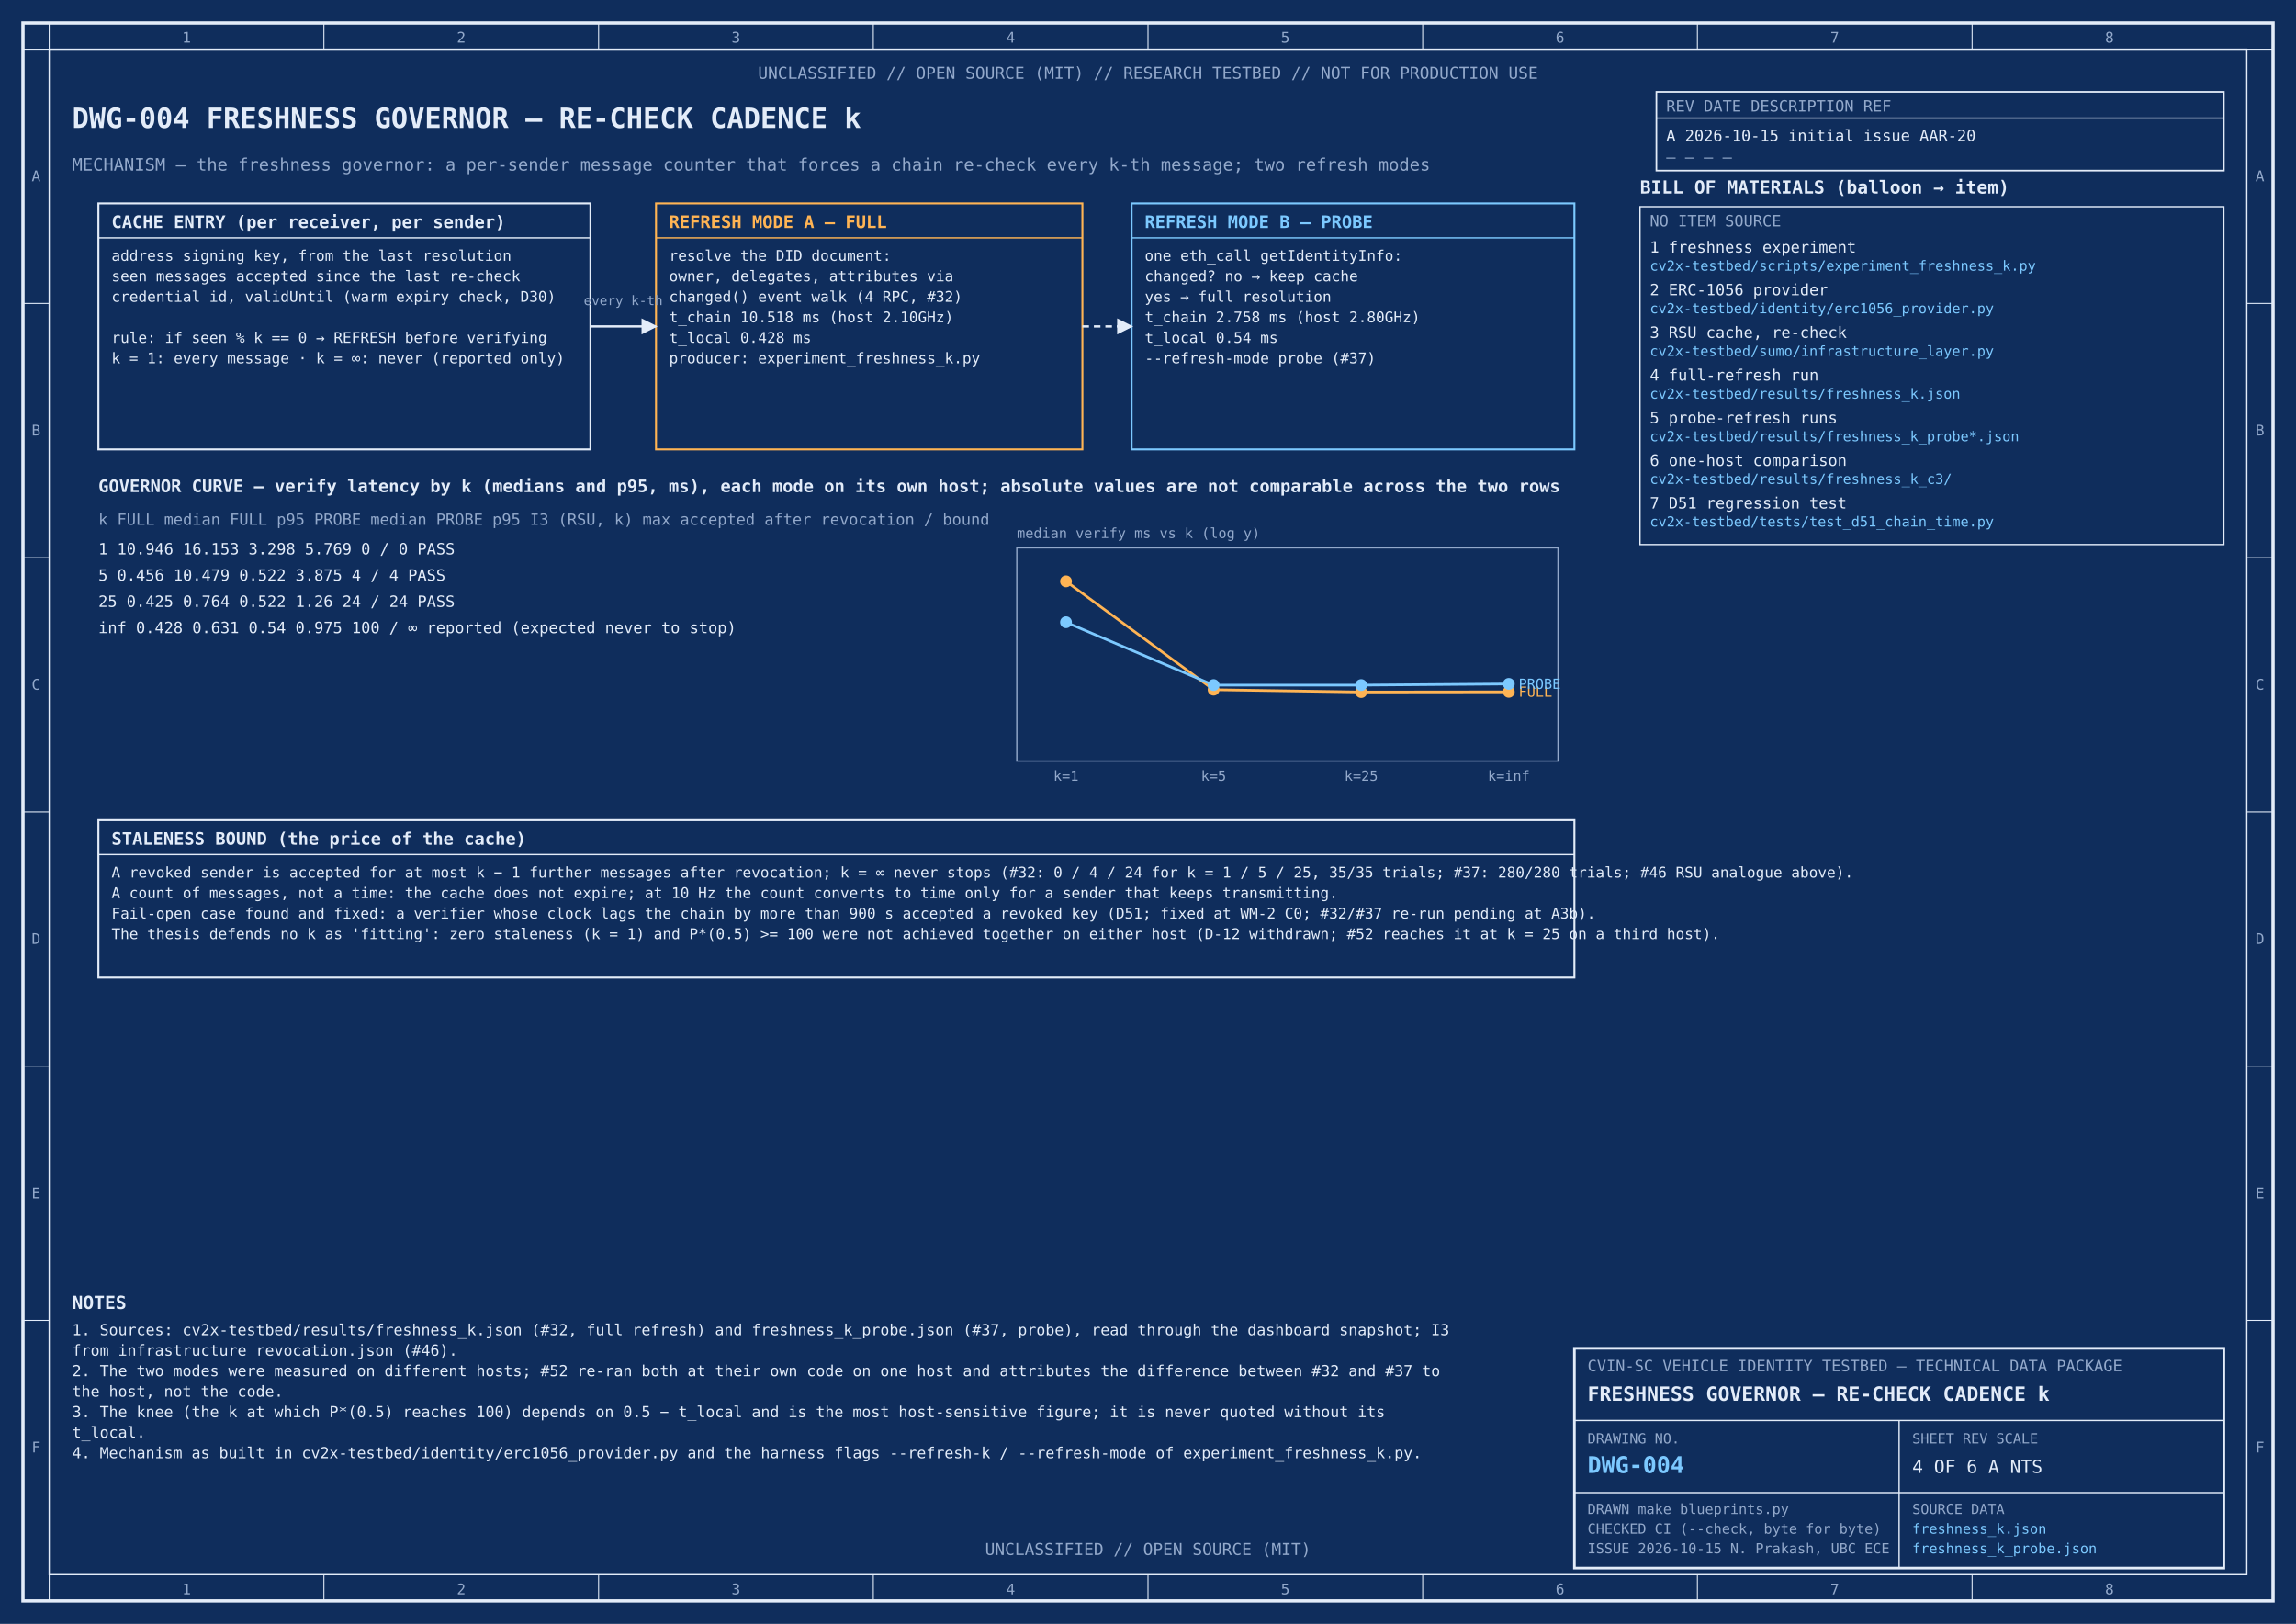
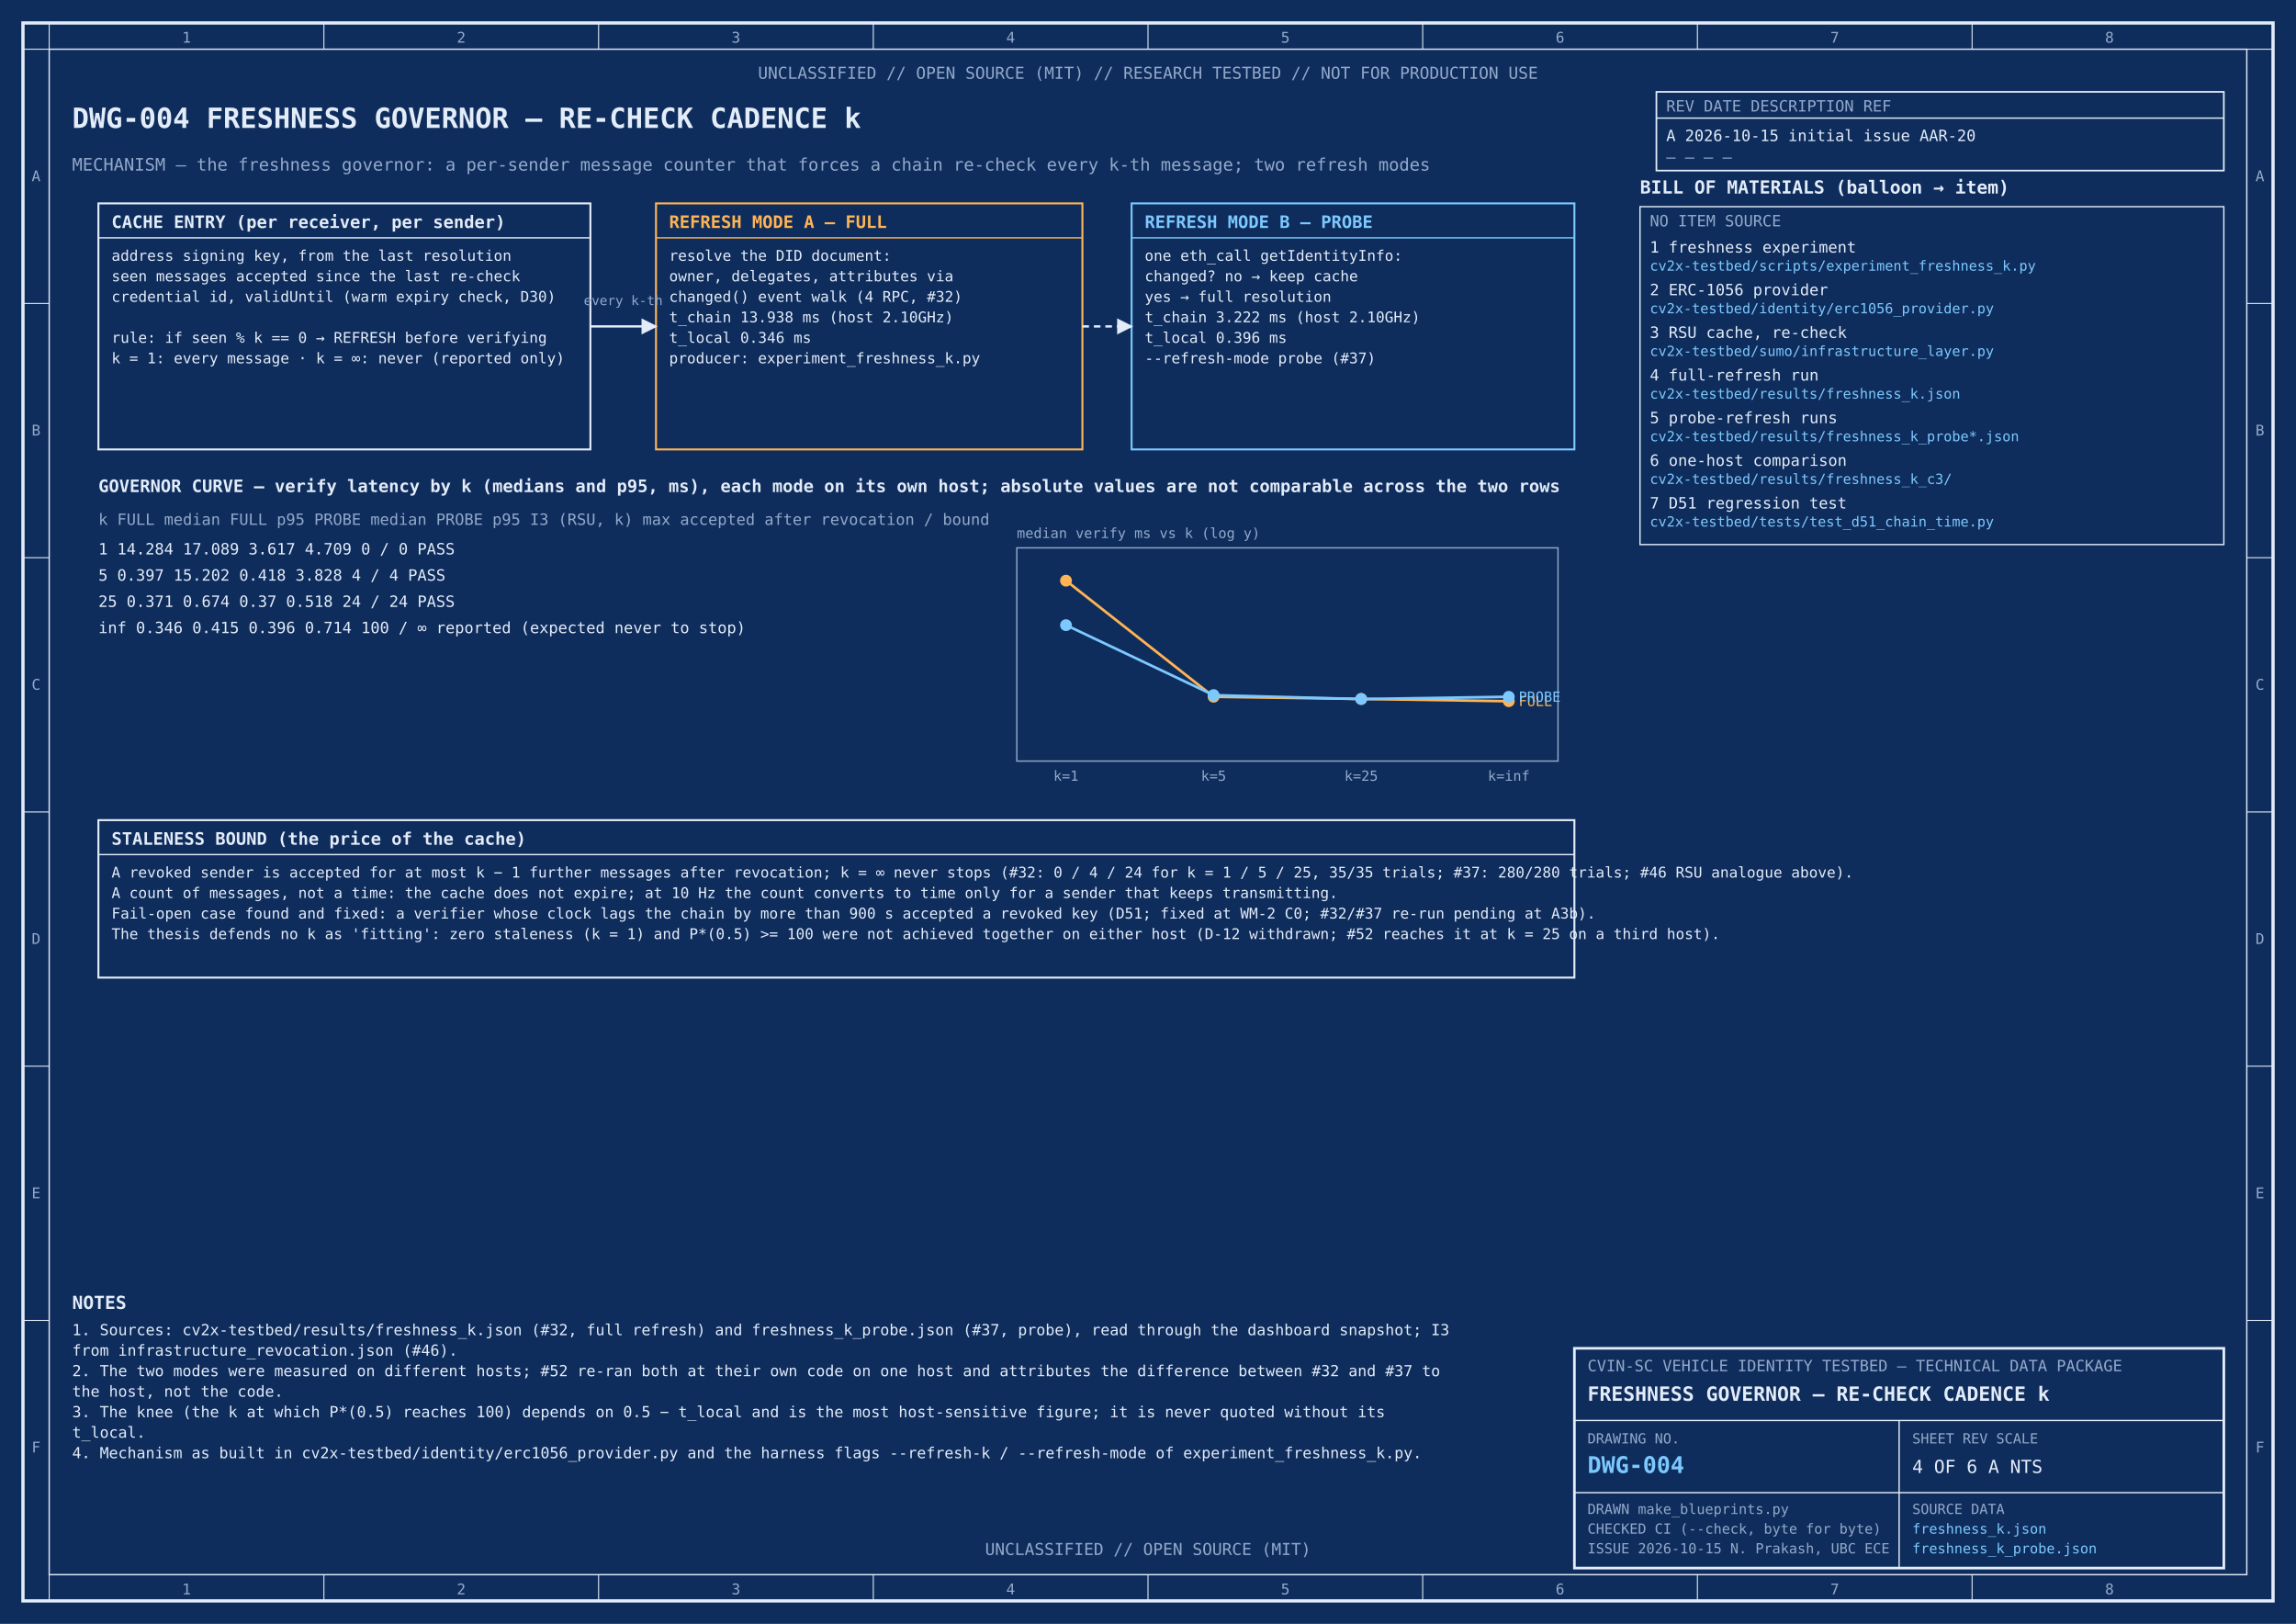
<svg xmlns="http://www.w3.org/2000/svg" width="1400" height="990" viewBox="0 0 1400 990" font-family="DejaVu Sans Mono, Menlo, Consolas, monospace">
  <defs>
    <marker id="arrow" viewBox="0 0 10 10" refX="9" refY="5" markerWidth="7" markerHeight="7" orient="auto-start-reverse">
      <path d="M0,0 L10,5 L0,10 z" fill="#e3ecf9" />
    </marker>
    <pattern id="hatch" width="8" height="8" patternUnits="userSpaceOnUse" patternTransform="rotate(45)">
      <line x1="0" y1="0" x2="0" y2="8" stroke="#ffb454" stroke-width="1" />
    </pattern>
  </defs>
  <rect width="1400" height="990" fill="#0f2d5c" />
  <text x="44" y="104" font-size="10.5" text-anchor="start" fill="#93a9cb" font-weight="normal">MECHANISM — the freshness governor: a per-sender message counter that forces a chain re-check every k-th message; two refresh modes</text>
  <rect x="60" y="124" width="300" height="150" stroke="#e3ecf9" fill="none" stroke-width="1.2" rx="0" />
  <text x="68" y="139" font-size="10.5" text-anchor="start" fill="#e3ecf9" font-weight="bold">CACHE ENTRY (per receiver, per sender)</text>
  <line x1="60" y1="145" x2="360" y2="145" stroke="#e3ecf9" stroke-width="0.8" />
  <text x="68" y="159.0" font-size="9" text-anchor="start" fill="#e3ecf9" font-weight="normal">address      signing key, from the last resolution</text>
  <text x="68" y="171.5" font-size="9" text-anchor="start" fill="#e3ecf9" font-weight="normal">seen         messages accepted since the last re-check</text>
  <text x="68" y="184.0" font-size="9" text-anchor="start" fill="#e3ecf9" font-weight="normal">credential   id, validUntil (warm expiry check, D30)</text>
  <text x="68" y="196.5" font-size="9" text-anchor="start" fill="#e3ecf9" font-weight="normal" />
  <text x="68" y="209.0" font-size="9" text-anchor="start" fill="#e3ecf9" font-weight="normal">rule: if seen % k == 0 → REFRESH before verifying</text>
  <text x="68" y="221.5" font-size="9" text-anchor="start" fill="#e3ecf9" font-weight="normal">k = 1: every message · k = ∞: never (reported only)</text>
  <rect x="400" y="124" width="260" height="150" stroke="#ffb454" fill="none" stroke-width="1.2" rx="0" />
  <text x="408" y="139" font-size="10.5" text-anchor="start" fill="#ffb454" font-weight="bold">REFRESH MODE A — FULL</text>
  <line x1="400" y1="145" x2="660" y2="145" stroke="#ffb454" stroke-width="0.8" />
  <text x="408" y="159.0" font-size="9" text-anchor="start" fill="#e3ecf9" font-weight="normal">resolve the DID document:</text>
  <text x="408" y="171.5" font-size="9" text-anchor="start" fill="#e3ecf9" font-weight="normal"> owner, delegates, attributes via</text>
  <text x="408" y="184.0" font-size="9" text-anchor="start" fill="#e3ecf9" font-weight="normal"> changed() event walk (4 RPC, #32)</text>
-   <text x="408" y="196.5" font-size="9" text-anchor="start" fill="#e3ecf9" font-weight="normal">t_chain 10.518 ms (host 2.10GHz)</text>
-   <text x="408" y="209.0" font-size="9" text-anchor="start" fill="#e3ecf9" font-weight="normal">t_local 0.428 ms</text>
+   <text x="408" y="196.5" font-size="9" text-anchor="start" fill="#e3ecf9" font-weight="normal">t_chain 13.938 ms (host 2.10GHz)</text>
+   <text x="408" y="209.0" font-size="9" text-anchor="start" fill="#e3ecf9" font-weight="normal">t_local 0.346 ms</text>
  <text x="408" y="221.5" font-size="9" text-anchor="start" fill="#e3ecf9" font-weight="normal">producer: experiment_freshness_k.py</text>
  <rect x="690" y="124" width="270" height="150" stroke="#7cc9ff" fill="none" stroke-width="1.2" rx="0" />
  <text x="698" y="139" font-size="10.5" text-anchor="start" fill="#7cc9ff" font-weight="bold">REFRESH MODE B — PROBE</text>
  <line x1="690" y1="145" x2="960" y2="145" stroke="#7cc9ff" stroke-width="0.8" />
  <text x="698" y="159.0" font-size="9" text-anchor="start" fill="#e3ecf9" font-weight="normal">one eth_call getIdentityInfo:</text>
  <text x="698" y="171.5" font-size="9" text-anchor="start" fill="#e3ecf9" font-weight="normal"> changed? no → keep cache</text>
  <text x="698" y="184.0" font-size="9" text-anchor="start" fill="#e3ecf9" font-weight="normal">          yes → full resolution</text>
-   <text x="698" y="196.5" font-size="9" text-anchor="start" fill="#e3ecf9" font-weight="normal">t_chain 2.758 ms (host 2.80GHz)</text>
-   <text x="698" y="209.0" font-size="9" text-anchor="start" fill="#e3ecf9" font-weight="normal">t_local 0.54 ms</text>
+   <text x="698" y="196.5" font-size="9" text-anchor="start" fill="#e3ecf9" font-weight="normal">t_chain 3.222 ms (host 2.10GHz)</text>
+   <text x="698" y="209.0" font-size="9" text-anchor="start" fill="#e3ecf9" font-weight="normal">t_local 0.396 ms</text>
  <text x="698" y="221.5" font-size="9" text-anchor="start" fill="#e3ecf9" font-weight="normal">--refresh-mode probe (#37)</text>
  <line x1="360" y1="199" x2="400" y2="199" stroke="#e3ecf9" stroke-width="1.4" marker-end="url(#arrow)" />
  <line x1="660" y1="199" x2="690" y2="199" stroke="#e3ecf9" stroke-width="1.4" stroke-dasharray="4,3" marker-end="url(#arrow)" />
  <text x="380" y="186" font-size="8" text-anchor="middle" fill="#93a9cb" font-weight="normal">every k-th</text>
  <text x="60" y="300" font-size="10.5" text-anchor="start" fill="#e3ecf9" font-weight="bold">GOVERNOR CURVE — verify latency by k (medians and p95, ms), each mode on its own host; absolute values are not comparable across the two rows</text>
  <text x="60" y="320" font-size="9.5" text-anchor="start" fill="#93a9cb" font-weight="normal">k        FULL median   FULL p95     PROBE median  PROBE p95     I3 (RSU, k) max accepted after revocation / bound</text>
-   <text x="60" y="338" font-size="9.5" text-anchor="#ffb454" fill="#e3ecf9" font-weight="normal">1        10.946        16.153       3.298         5.769         0 / 0   PASS</text>
-   <text x="60" y="354" font-size="9.5" text-anchor="#e3ecf9" fill="#e3ecf9" font-weight="normal">5        0.456         10.479       0.522         3.875         4 / 4   PASS</text>
-   <text x="60" y="370" font-size="9.5" text-anchor="#e3ecf9" fill="#e3ecf9" font-weight="normal">25       0.425         0.764        0.522         1.26          24 / 24   PASS</text>
-   <text x="60" y="386" font-size="9.5" text-anchor="#e3ecf9" fill="#e3ecf9" font-weight="normal">inf      0.428         0.631        0.54          0.975         100 / ∞   reported (expected never to stop)</text>
+   <text x="60" y="338" font-size="9.5" text-anchor="#ffb454" fill="#e3ecf9" font-weight="normal">1        14.284        17.089       3.617         4.709         0 / 0   PASS</text>
+   <text x="60" y="354" font-size="9.5" text-anchor="#e3ecf9" fill="#e3ecf9" font-weight="normal">5        0.397         15.202       0.418         3.828         4 / 4   PASS</text>
+   <text x="60" y="370" font-size="9.5" text-anchor="#e3ecf9" fill="#e3ecf9" font-weight="normal">25       0.371         0.674        0.37          0.518         24 / 24   PASS</text>
+   <text x="60" y="386" font-size="9.5" text-anchor="#e3ecf9" fill="#e3ecf9" font-weight="normal">inf      0.346         0.415        0.396         0.714         100 / ∞   reported (expected never to stop)</text>
  <rect x="620" y="334" width="330" height="130" stroke="#93a9cb" fill="none" stroke-width="0.8" rx="0" />
-   <path d="M650.0,354.4 L740.0,420.5 L830.0,421.9 L920.0,421.8" stroke="#ffb454" fill="none" stroke-width="1.6" />
-   <circle cx="650.0" cy="354.426" r="3" stroke="#ffb454" fill="#ffb454" stroke-width="1.2" />
-   <circle cx="740.0" cy="420.47" r="3" stroke="#ffb454" fill="#ffb454" stroke-width="1.2" />
-   <circle cx="830.0" cy="421.933" r="3" stroke="#ffb454" fill="#ffb454" stroke-width="1.2" />
-   <circle cx="920.0" cy="421.787" r="3" stroke="#ffb454" fill="#ffb454" stroke-width="1.2" />
-   <text x="926.0" y="424.787" font-size="8.5" text-anchor="start" fill="#ffb454" font-weight="normal">FULL</text>
-   <path d="M650.0,379.4 L740.0,417.7 L830.0,417.7 L920.0,417.0" stroke="#7cc9ff" fill="none" stroke-width="1.6" />
-   <circle cx="650.0" cy="379.355" r="3" stroke="#7cc9ff" fill="#7cc9ff" stroke-width="1.2" />
-   <circle cx="740.0" cy="417.661" r="3" stroke="#7cc9ff" fill="#7cc9ff" stroke-width="1.2" />
-   <circle cx="830.0" cy="417.661" r="3" stroke="#7cc9ff" fill="#7cc9ff" stroke-width="1.2" />
-   <circle cx="920.0" cy="416.956" r="3" stroke="#7cc9ff" fill="#7cc9ff" stroke-width="1.2" />
-   <text x="926.0" y="419.956" font-size="8.5" text-anchor="start" fill="#7cc9ff" font-weight="normal">PROBE</text>
+   <path d="M650.0,354.0 L740.0,424.8 L830.0,426.1 L920.0,427.5" stroke="#ffb454" fill="none" stroke-width="1.6" />
+   <circle cx="650.0" cy="354.008" r="3" stroke="#ffb454" fill="#ffb454" stroke-width="1.2" />
+   <circle cx="740.0" cy="424.77" r="3" stroke="#ffb454" fill="#ffb454" stroke-width="1.2" />
+   <circle cx="830.0" cy="426.108" r="3" stroke="#ffb454" fill="#ffb454" stroke-width="1.2" />
+   <circle cx="920.0" cy="427.485" r="3" stroke="#ffb454" fill="#ffb454" stroke-width="1.2" />
+   <text x="926.0" y="430.485" font-size="8.5" text-anchor="start" fill="#ffb454" font-weight="normal">FULL</text>
+   <path d="M650.0,381.1 L740.0,423.8 L830.0,426.2 L920.0,424.8" stroke="#7cc9ff" fill="none" stroke-width="1.6" />
+   <circle cx="650.0" cy="381.134" r="3" stroke="#7cc9ff" fill="#7cc9ff" stroke-width="1.2" />
+   <circle cx="740.0" cy="423.752" r="3" stroke="#7cc9ff" fill="#7cc9ff" stroke-width="1.2" />
+   <circle cx="830.0" cy="426.161" r="3" stroke="#7cc9ff" fill="#7cc9ff" stroke-width="1.2" />
+   <circle cx="920.0" cy="424.82" r="3" stroke="#7cc9ff" fill="#7cc9ff" stroke-width="1.2" />
+   <text x="926.0" y="427.82" font-size="8.5" text-anchor="start" fill="#7cc9ff" font-weight="normal">PROBE</text>
  <text x="650.0" y="476" font-size="8.5" text-anchor="middle" fill="#93a9cb" font-weight="normal">k=1</text>
  <text x="740.0" y="476" font-size="8.5" text-anchor="middle" fill="#93a9cb" font-weight="normal">k=5</text>
  <text x="830.0" y="476" font-size="8.5" text-anchor="middle" fill="#93a9cb" font-weight="normal">k=25</text>
  <text x="920.0" y="476" font-size="8.5" text-anchor="middle" fill="#93a9cb" font-weight="normal">k=inf</text>
  <text x="620" y="328" font-size="8.5" text-anchor="start" fill="#93a9cb" font-weight="normal">median verify ms vs k (log y)</text>
  <rect x="60" y="500" width="900" height="96" stroke="#e3ecf9" fill="none" stroke-width="1.2" rx="0" />
  <text x="68" y="515" font-size="10.5" text-anchor="start" fill="#e3ecf9" font-weight="bold">STALENESS BOUND (the price of the cache)</text>
  <line x1="60" y1="521" x2="960" y2="521" stroke="#e3ecf9" stroke-width="0.8" />
  <text x="68" y="535.0" font-size="9" text-anchor="start" fill="#e3ecf9" font-weight="normal">A revoked sender is accepted for at most k − 1 further messages after revocation; k = ∞ never stops (#32: 0 / 4 / 24 for k = 1 / 5 / 25, 35/35 trials; #37: 280/280 trials; #46 RSU analogue above).</text>
  <text x="68" y="547.5" font-size="9" text-anchor="start" fill="#e3ecf9" font-weight="normal">A count of messages, not a time: the cache does not expire; at 10 Hz the count converts to time only for a sender that keeps transmitting.</text>
  <text x="68" y="560.0" font-size="9" text-anchor="start" fill="#e3ecf9" font-weight="normal">Fail-open case found and fixed: a verifier whose clock lags the chain by more than 900 s accepted a revoked key (D51; fixed at WM-2 C0; #32/#37 re-run pending at A3b).</text>
  <text x="68" y="572.5" font-size="9" text-anchor="start" fill="#e3ecf9" font-weight="normal">The thesis defends no k as 'fitting': zero staleness (k = 1) and P*(0.5) &gt;= 100 were not achieved together on either host (D-12 withdrawn; #52 reaches it at k = 25 on a third host).</text>
  <rect x="14" y="14" width="1372" height="962" stroke="#e3ecf9" fill="none" stroke-width="2" rx="0" />
  <rect x="30" y="30" width="1340" height="930" stroke="#e3ecf9" fill="none" stroke-width="0.8" rx="0" />
  <line x1="30.0" y1="14" x2="30.0" y2="30" stroke="#e3ecf9" stroke-width="0.6" />
  <line x1="30.0" y1="960" x2="30.0" y2="976" stroke="#e3ecf9" stroke-width="0.6" />
  <text x="113.75" y="26" font-size="9" text-anchor="middle" fill="#93a9cb" font-weight="normal">1</text>
  <text x="113.75" y="972" font-size="9" text-anchor="middle" fill="#93a9cb" font-weight="normal">1</text>
  <line x1="197.5" y1="14" x2="197.5" y2="30" stroke="#e3ecf9" stroke-width="0.6" />
  <line x1="197.5" y1="960" x2="197.5" y2="976" stroke="#e3ecf9" stroke-width="0.6" />
  <text x="281.25" y="26" font-size="9" text-anchor="middle" fill="#93a9cb" font-weight="normal">2</text>
  <text x="281.25" y="972" font-size="9" text-anchor="middle" fill="#93a9cb" font-weight="normal">2</text>
  <line x1="365.0" y1="14" x2="365.0" y2="30" stroke="#e3ecf9" stroke-width="0.6" />
  <line x1="365.0" y1="960" x2="365.0" y2="976" stroke="#e3ecf9" stroke-width="0.6" />
  <text x="448.75" y="26" font-size="9" text-anchor="middle" fill="#93a9cb" font-weight="normal">3</text>
  <text x="448.75" y="972" font-size="9" text-anchor="middle" fill="#93a9cb" font-weight="normal">3</text>
  <line x1="532.5" y1="14" x2="532.5" y2="30" stroke="#e3ecf9" stroke-width="0.6" />
  <line x1="532.5" y1="960" x2="532.5" y2="976" stroke="#e3ecf9" stroke-width="0.6" />
  <text x="616.25" y="26" font-size="9" text-anchor="middle" fill="#93a9cb" font-weight="normal">4</text>
  <text x="616.25" y="972" font-size="9" text-anchor="middle" fill="#93a9cb" font-weight="normal">4</text>
  <line x1="700.0" y1="14" x2="700.0" y2="30" stroke="#e3ecf9" stroke-width="0.6" />
  <line x1="700.0" y1="960" x2="700.0" y2="976" stroke="#e3ecf9" stroke-width="0.6" />
  <text x="783.75" y="26" font-size="9" text-anchor="middle" fill="#93a9cb" font-weight="normal">5</text>
  <text x="783.75" y="972" font-size="9" text-anchor="middle" fill="#93a9cb" font-weight="normal">5</text>
  <line x1="867.5" y1="14" x2="867.5" y2="30" stroke="#e3ecf9" stroke-width="0.6" />
  <line x1="867.5" y1="960" x2="867.5" y2="976" stroke="#e3ecf9" stroke-width="0.6" />
  <text x="951.25" y="26" font-size="9" text-anchor="middle" fill="#93a9cb" font-weight="normal">6</text>
  <text x="951.25" y="972" font-size="9" text-anchor="middle" fill="#93a9cb" font-weight="normal">6</text>
  <line x1="1035.0" y1="14" x2="1035.0" y2="30" stroke="#e3ecf9" stroke-width="0.6" />
  <line x1="1035.0" y1="960" x2="1035.0" y2="976" stroke="#e3ecf9" stroke-width="0.6" />
  <text x="1118.75" y="26" font-size="9" text-anchor="middle" fill="#93a9cb" font-weight="normal">7</text>
  <text x="1118.75" y="972" font-size="9" text-anchor="middle" fill="#93a9cb" font-weight="normal">7</text>
  <line x1="1202.5" y1="14" x2="1202.5" y2="30" stroke="#e3ecf9" stroke-width="0.6" />
  <line x1="1202.5" y1="960" x2="1202.5" y2="976" stroke="#e3ecf9" stroke-width="0.6" />
  <text x="1286.25" y="26" font-size="9" text-anchor="middle" fill="#93a9cb" font-weight="normal">8</text>
  <text x="1286.25" y="972" font-size="9" text-anchor="middle" fill="#93a9cb" font-weight="normal">8</text>
  <line x1="14" y1="30.0" x2="30" y2="30.0" stroke="#e3ecf9" stroke-width="0.6" />
  <line x1="1370" y1="30.0" x2="1386" y2="30.0" stroke="#e3ecf9" stroke-width="0.6" />
  <text x="22" y="110.5" font-size="9" text-anchor="middle" fill="#93a9cb" font-weight="normal">A</text>
  <text x="1378" y="110.5" font-size="9" text-anchor="middle" fill="#93a9cb" font-weight="normal">A</text>
  <line x1="14" y1="185.0" x2="30" y2="185.0" stroke="#e3ecf9" stroke-width="0.6" />
  <line x1="1370" y1="185.0" x2="1386" y2="185.0" stroke="#e3ecf9" stroke-width="0.6" />
  <text x="22" y="265.5" font-size="9" text-anchor="middle" fill="#93a9cb" font-weight="normal">B</text>
  <text x="1378" y="265.5" font-size="9" text-anchor="middle" fill="#93a9cb" font-weight="normal">B</text>
  <line x1="14" y1="340.0" x2="30" y2="340.0" stroke="#e3ecf9" stroke-width="0.6" />
  <line x1="1370" y1="340.0" x2="1386" y2="340.0" stroke="#e3ecf9" stroke-width="0.6" />
  <text x="22" y="420.5" font-size="9" text-anchor="middle" fill="#93a9cb" font-weight="normal">C</text>
  <text x="1378" y="420.5" font-size="9" text-anchor="middle" fill="#93a9cb" font-weight="normal">C</text>
  <line x1="14" y1="495.0" x2="30" y2="495.0" stroke="#e3ecf9" stroke-width="0.6" />
  <line x1="1370" y1="495.0" x2="1386" y2="495.0" stroke="#e3ecf9" stroke-width="0.6" />
  <text x="22" y="575.5" font-size="9" text-anchor="middle" fill="#93a9cb" font-weight="normal">D</text>
  <text x="1378" y="575.5" font-size="9" text-anchor="middle" fill="#93a9cb" font-weight="normal">D</text>
  <line x1="14" y1="650.0" x2="30" y2="650.0" stroke="#e3ecf9" stroke-width="0.6" />
  <line x1="1370" y1="650.0" x2="1386" y2="650.0" stroke="#e3ecf9" stroke-width="0.6" />
  <text x="22" y="730.5" font-size="9" text-anchor="middle" fill="#93a9cb" font-weight="normal">E</text>
  <text x="1378" y="730.5" font-size="9" text-anchor="middle" fill="#93a9cb" font-weight="normal">E</text>
  <line x1="14" y1="805.0" x2="30" y2="805.0" stroke="#e3ecf9" stroke-width="0.6" />
  <line x1="1370" y1="805.0" x2="1386" y2="805.0" stroke="#e3ecf9" stroke-width="0.6" />
  <text x="22" y="885.5" font-size="9" text-anchor="middle" fill="#93a9cb" font-weight="normal">F</text>
  <text x="1378" y="885.5" font-size="9" text-anchor="middle" fill="#93a9cb" font-weight="normal">F</text>
  <text x="700.0" y="48" font-size="10" text-anchor="middle" fill="#93a9cb" font-weight="normal">UNCLASSIFIED // OPEN SOURCE (MIT) // RESEARCH TESTBED // NOT FOR PRODUCTION USE</text>
  <text x="700.0" y="948" font-size="10" text-anchor="middle" fill="#93a9cb" font-weight="normal">UNCLASSIFIED // OPEN SOURCE (MIT)</text>
  <text x="44" y="78" font-size="17" text-anchor="start" fill="#e3ecf9" font-weight="bold">DWG-004  FRESHNESS GOVERNOR — RE-CHECK CADENCE k</text>
  <rect x="1010" y="56" width="346" height="48" stroke="#e3ecf9" fill="none" stroke-width="1" rx="0" />
  <line x1="1010" y1="72" x2="1356" y2="72" stroke="#e3ecf9" stroke-width="0.8" />
  <text x="1016" y="68" font-size="9.5" text-anchor="start" fill="#93a9cb" font-weight="normal">REV   DATE         DESCRIPTION                 REF</text>
  <text x="1016" y="86" font-size="9.5" text-anchor="start" fill="#e3ecf9" font-weight="normal">A     2026-10-15   initial issue               AAR-20</text>
  <text x="1016" y="99" font-size="9.5" text-anchor="start" fill="#93a9cb" font-weight="normal">—     —            —                           —</text>
  <text x="44" y="798" font-size="11" text-anchor="start" fill="#e3ecf9" font-weight="bold">NOTES</text>
  <text x="44" y="814.0" font-size="9.3" text-anchor="start" fill="#e3ecf9" font-weight="normal">1. Sources: cv2x-testbed/results/freshness_k.json (#32, full refresh) and freshness_k_probe.json (#37, probe), read through the dashboard snapshot; I3</text>
  <text x="44" y="826.5" font-size="9.3" text-anchor="start" fill="#e3ecf9" font-weight="normal">   from infrastructure_revocation.json (#46).</text>
  <text x="44" y="839.0" font-size="9.3" text-anchor="start" fill="#e3ecf9" font-weight="normal">2. The two modes were measured on different hosts; #52 re-ran both at their own code on one host and attributes the difference between #32 and #37 to</text>
  <text x="44" y="851.5" font-size="9.3" text-anchor="start" fill="#e3ecf9" font-weight="normal">   the host, not the code.</text>
  <text x="44" y="864.0" font-size="9.3" text-anchor="start" fill="#e3ecf9" font-weight="normal">3. The knee (the k at which P*(0.5) reaches 100) depends on 0.5 − t_local and is the most host-sensitive figure; it is never quoted without its</text>
  <text x="44" y="876.5" font-size="9.3" text-anchor="start" fill="#e3ecf9" font-weight="normal">   t_local.</text>
  <text x="44" y="889.0" font-size="9.3" text-anchor="start" fill="#e3ecf9" font-weight="normal">4. Mechanism as built in cv2x-testbed/identity/erc1056_provider.py and the harness flags --refresh-k / --refresh-mode of experiment_freshness_k.py.</text>
  <text x="1000" y="118" font-size="11" text-anchor="start" fill="#e3ecf9" font-weight="bold">BILL OF MATERIALS (balloon → item)</text>
  <rect x="1000" y="126" width="356" height="206" stroke="#e3ecf9" fill="none" stroke-width="0.8" rx="0" />
  <text x="1006" y="138" font-size="9.5" text-anchor="start" fill="#93a9cb" font-weight="normal">NO  ITEM                      SOURCE</text>
  <text x="1006" y="154" font-size="9.5" text-anchor="start" fill="#e3ecf9" font-weight="normal">1   freshness experiment      </text>
  <text x="1006" y="165" font-size="8.5" text-anchor="start" fill="#7cc9ff" font-weight="normal">    cv2x-testbed/scripts/experiment_freshness_k.py</text>
  <text x="1006" y="180" font-size="9.5" text-anchor="start" fill="#e3ecf9" font-weight="normal">2   ERC-1056 provider         </text>
  <text x="1006" y="191" font-size="8.5" text-anchor="start" fill="#7cc9ff" font-weight="normal">    cv2x-testbed/identity/erc1056_provider.py</text>
  <text x="1006" y="206" font-size="9.5" text-anchor="start" fill="#e3ecf9" font-weight="normal">3   RSU cache, re-check       </text>
  <text x="1006" y="217" font-size="8.5" text-anchor="start" fill="#7cc9ff" font-weight="normal">    cv2x-testbed/sumo/infrastructure_layer.py</text>
  <text x="1006" y="232" font-size="9.5" text-anchor="start" fill="#e3ecf9" font-weight="normal">4   full-refresh run          </text>
  <text x="1006" y="243" font-size="8.5" text-anchor="start" fill="#7cc9ff" font-weight="normal">    cv2x-testbed/results/freshness_k.json</text>
  <text x="1006" y="258" font-size="9.5" text-anchor="start" fill="#e3ecf9" font-weight="normal">5   probe-refresh runs        </text>
  <text x="1006" y="269" font-size="8.5" text-anchor="start" fill="#7cc9ff" font-weight="normal">    cv2x-testbed/results/freshness_k_probe*.json</text>
  <text x="1006" y="284" font-size="9.5" text-anchor="start" fill="#e3ecf9" font-weight="normal">6   one-host comparison       </text>
  <text x="1006" y="295" font-size="8.5" text-anchor="start" fill="#7cc9ff" font-weight="normal">    cv2x-testbed/results/freshness_k_c3/</text>
  <text x="1006" y="310" font-size="9.5" text-anchor="start" fill="#e3ecf9" font-weight="normal">7   D51 regression test       </text>
  <text x="1006" y="321" font-size="8.5" text-anchor="start" fill="#7cc9ff" font-weight="normal">    cv2x-testbed/tests/test_d51_chain_time.py</text>
  <rect x="960" y="822" width="396" height="134" stroke="#e3ecf9" fill="none" stroke-width="1.6" rx="0" />
  <line x1="960" y1="866" x2="1356" y2="866" stroke="#e3ecf9" stroke-width="0.8" />
  <line x1="960" y1="910" x2="1356" y2="910" stroke="#e3ecf9" stroke-width="0.8" />
  <line x1="1158" y1="866" x2="1158" y2="956" stroke="#e3ecf9" stroke-width="0.8" />
  <text x="968" y="836" font-size="9.5" text-anchor="start" fill="#93a9cb" font-weight="normal">CVIN-SC VEHICLE IDENTITY TESTBED — TECHNICAL DATA PACKAGE</text>
  <text x="968" y="854" font-size="12" text-anchor="start" fill="#e3ecf9" font-weight="bold">FRESHNESS GOVERNOR — RE-CHECK CADENCE k</text>
  <text x="968" y="880" font-size="8.5" text-anchor="start" fill="#93a9cb" font-weight="normal">DRAWING NO.</text>
  <text x="968" y="898" font-size="14" text-anchor="start" fill="#7cc9ff" font-weight="bold">DWG-004</text>
  <text x="1166" y="880" font-size="8.5" text-anchor="start" fill="#93a9cb" font-weight="normal">SHEET        REV      SCALE</text>
  <text x="1166" y="898" font-size="11" text-anchor="start" fill="#e3ecf9" font-weight="normal">4 OF 6       A        NTS</text>
  <text x="968" y="923" font-size="8.5" text-anchor="start" fill="#93a9cb" font-weight="normal">DRAWN  make_blueprints.py</text>
  <text x="968" y="935" font-size="8.5" text-anchor="start" fill="#93a9cb" font-weight="normal">CHECKED  CI (--check, byte for byte)</text>
  <text x="968" y="947" font-size="8.5" text-anchor="start" fill="#93a9cb" font-weight="normal">ISSUE 2026-10-15  N. Prakash, UBC ECE</text>
  <text x="1166" y="923" font-size="8.5" text-anchor="start" fill="#93a9cb" font-weight="normal">SOURCE DATA</text>
  <text x="1166" y="935" font-size="8.5" text-anchor="start" fill="#7cc9ff" font-weight="normal">freshness_k.json</text>
  <text x="1166" y="947" font-size="8.5" text-anchor="start" fill="#7cc9ff" font-weight="normal">freshness_k_probe.json</text>
</svg>
